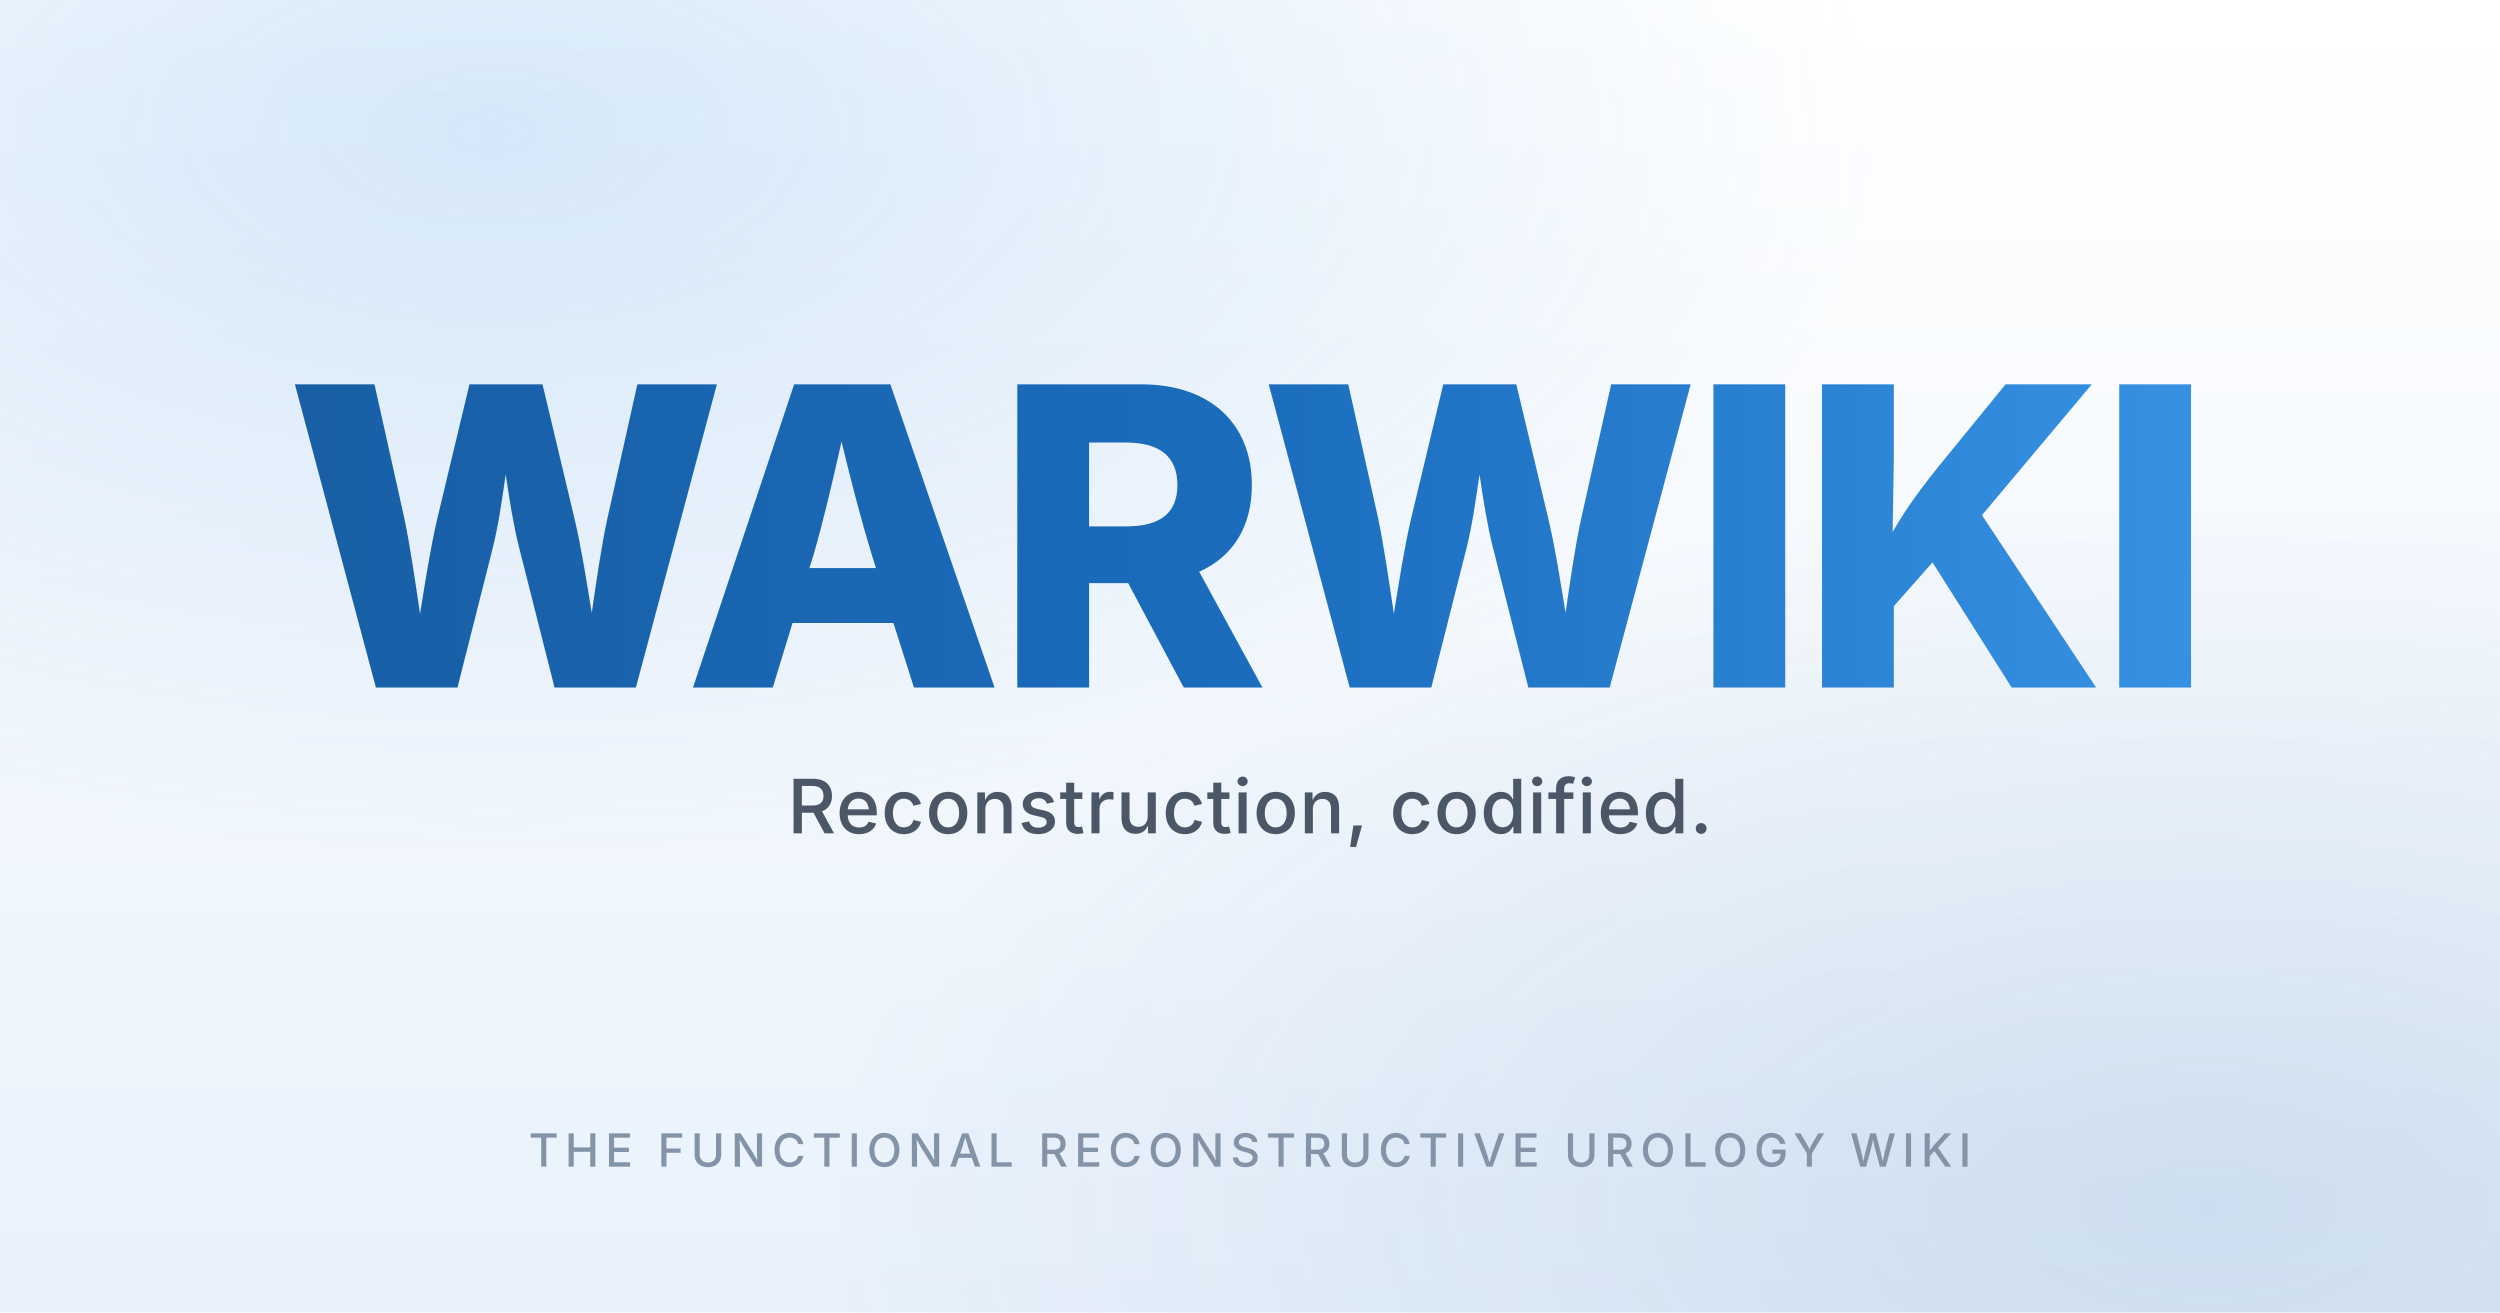
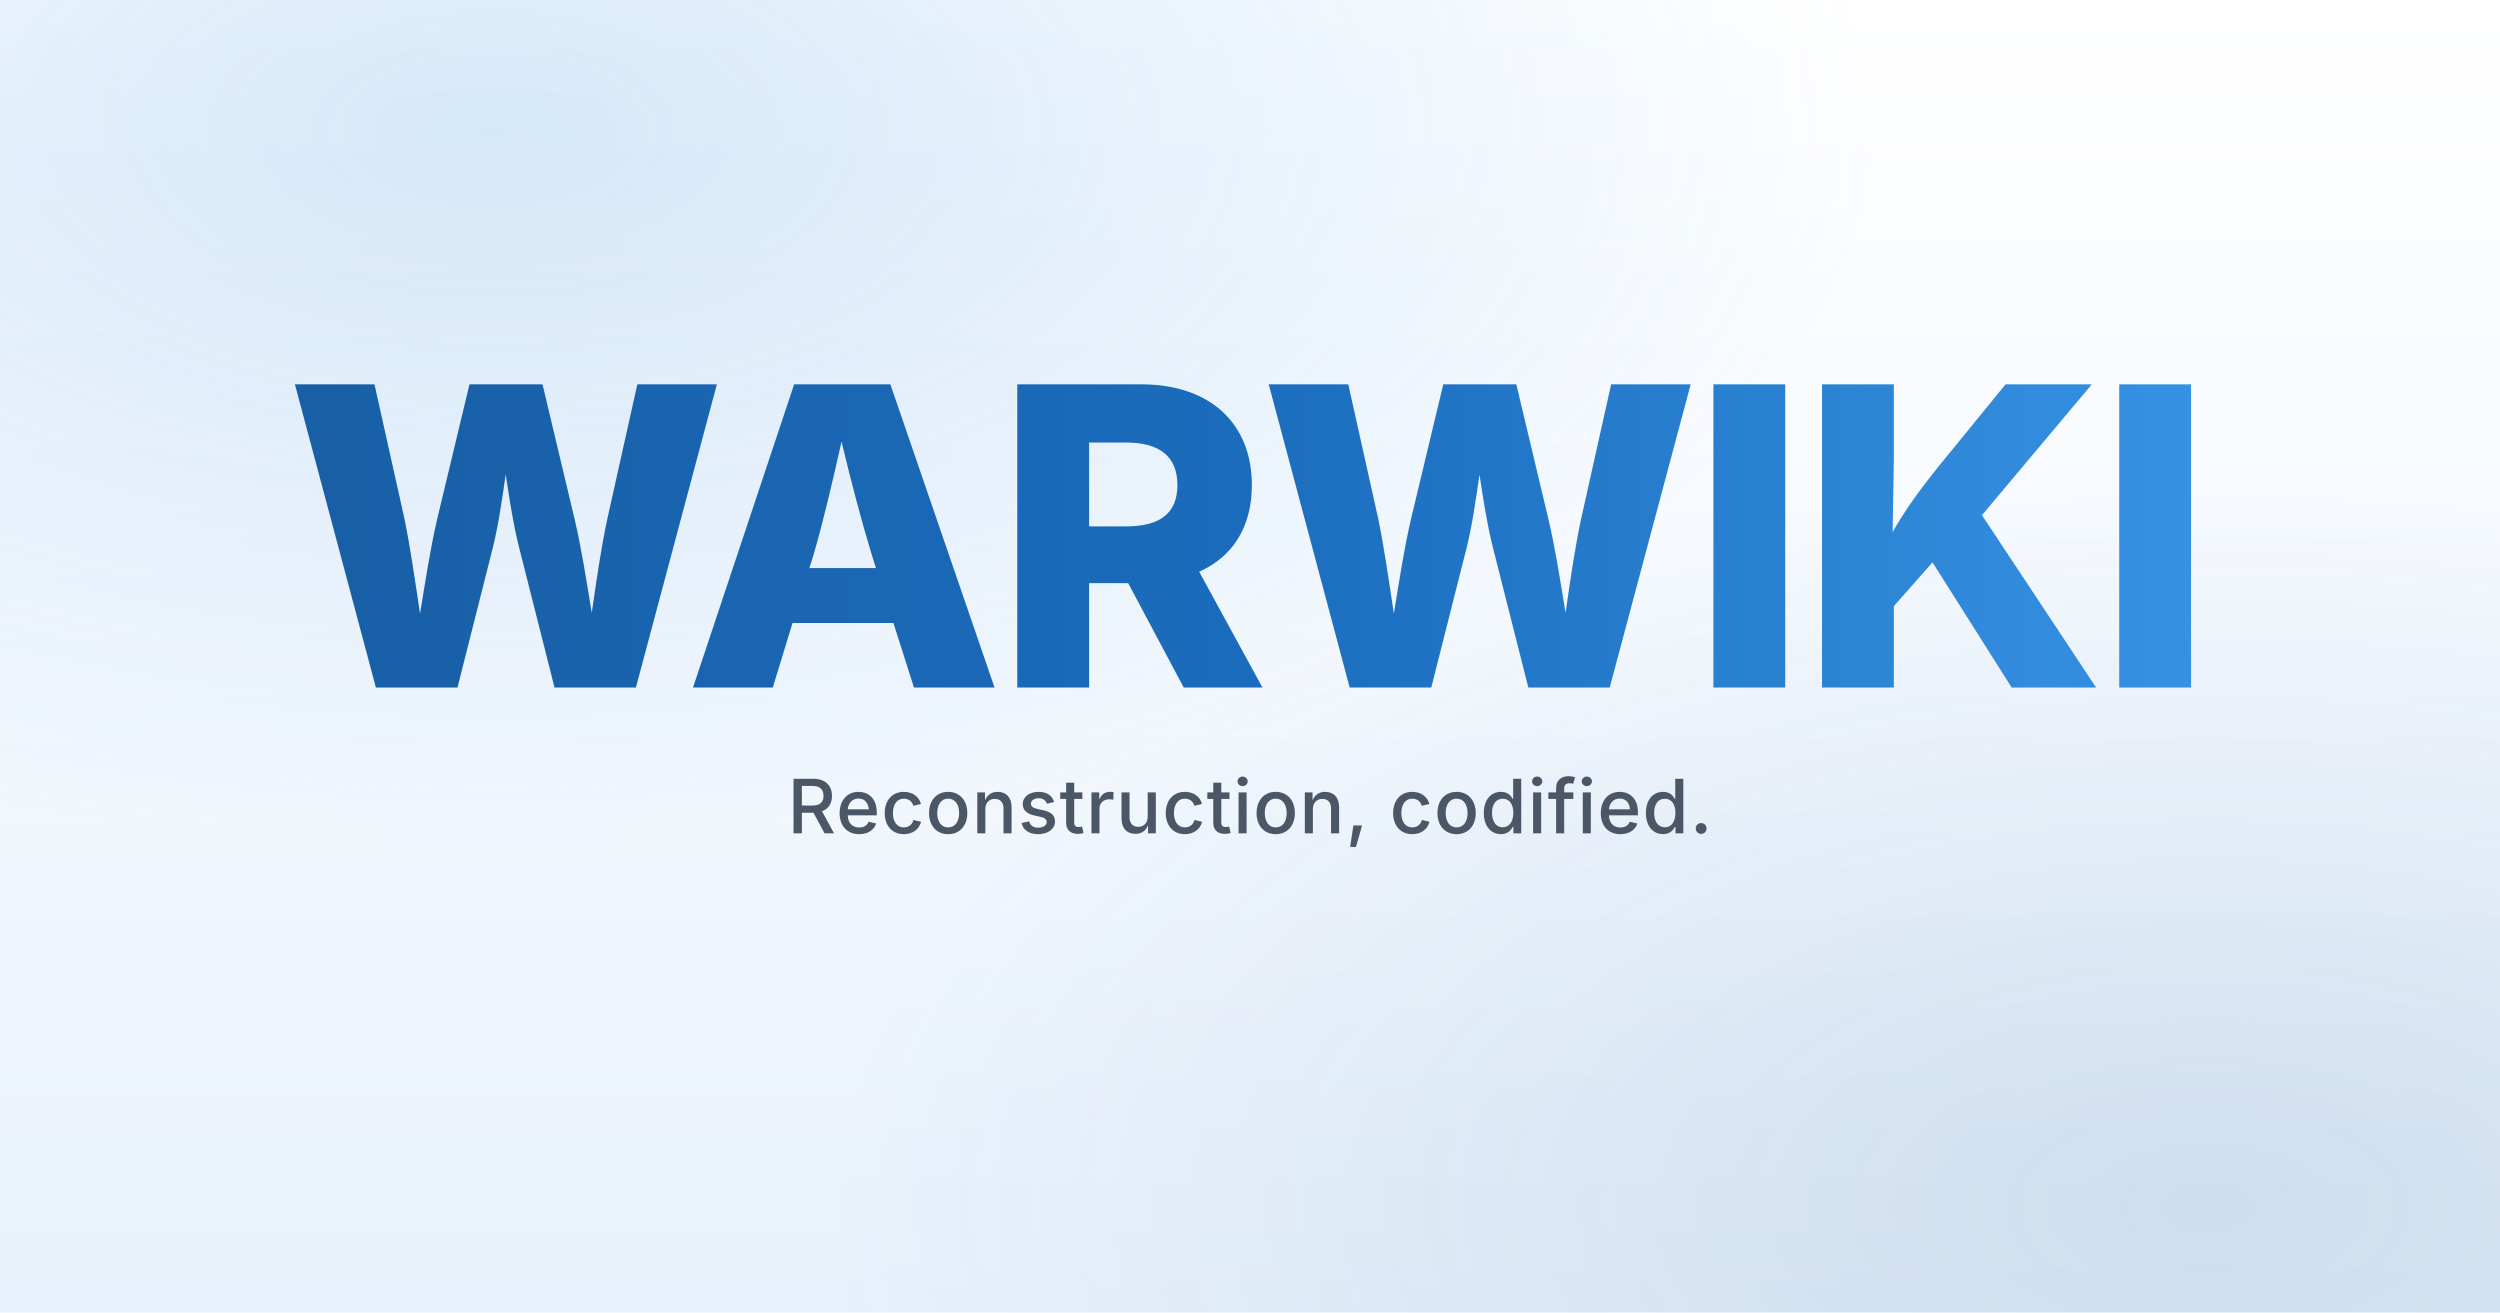
<svg xmlns="http://www.w3.org/2000/svg" viewBox="0 0 1200 630" width="1200" height="630">
  <defs>
    <linearGradient id="bg" x1="0" y1="0" x2="0" y2="1">
      <stop offset="0%" stop-color="#FFFFFF" />
      <stop offset="60%" stop-color="#F2F7FD" />
      <stop offset="100%" stop-color="#E8F1FB" />
    </linearGradient>
    <radialGradient id="glowA" cx="20%" cy="10%" r="55%">
      <stop offset="0%" stop-color="#3691E2" stop-opacity="0.20" />
      <stop offset="100%" stop-color="#3691E2" stop-opacity="0" />
    </radialGradient>
    <radialGradient id="glowB" cx="88%" cy="92%" r="55%">
      <stop offset="0%" stop-color="#185FA5" stop-opacity="0.14" />
      <stop offset="100%" stop-color="#185FA5" stop-opacity="0" />
    </radialGradient>
    <linearGradient id="title" x1="0" y1="0" x2="1" y2="0">
      <stop offset="0%" stop-color="#185FA5" />
      <stop offset="50%" stop-color="#1B6CBD" />
      <stop offset="100%" stop-color="#3691E2" />
    </linearGradient>
  </defs>
  <rect width="1200" height="630" fill="url(#bg)" />
  <rect width="1200" height="630" fill="url(#glowA)" />
  <rect width="1200" height="630" fill="url(#glowB)" />
  <g font-family="Inter, -apple-system, BlinkMacSystemFont, 'Segoe UI', Helvetica, Arial, sans-serif">
    <text x="600" y="330" font-size="200" font-weight="800" letter-spacing="-5" text-anchor="middle" fill="url(#title)">WARWIKI</text>
    <text x="600" y="400" font-size="36" font-weight="500" letter-spacing="0.5" text-anchor="middle" fill="#4B5767">Reconstruction, codified.</text>
-     <text x="600" y="560" font-size="22" font-weight="500" letter-spacing="3" text-anchor="middle" fill="#8494A8">THE FUNCTIONAL RECONSTRUCTIVE UROLOGY WIKI</text>
  </g>
</svg>
